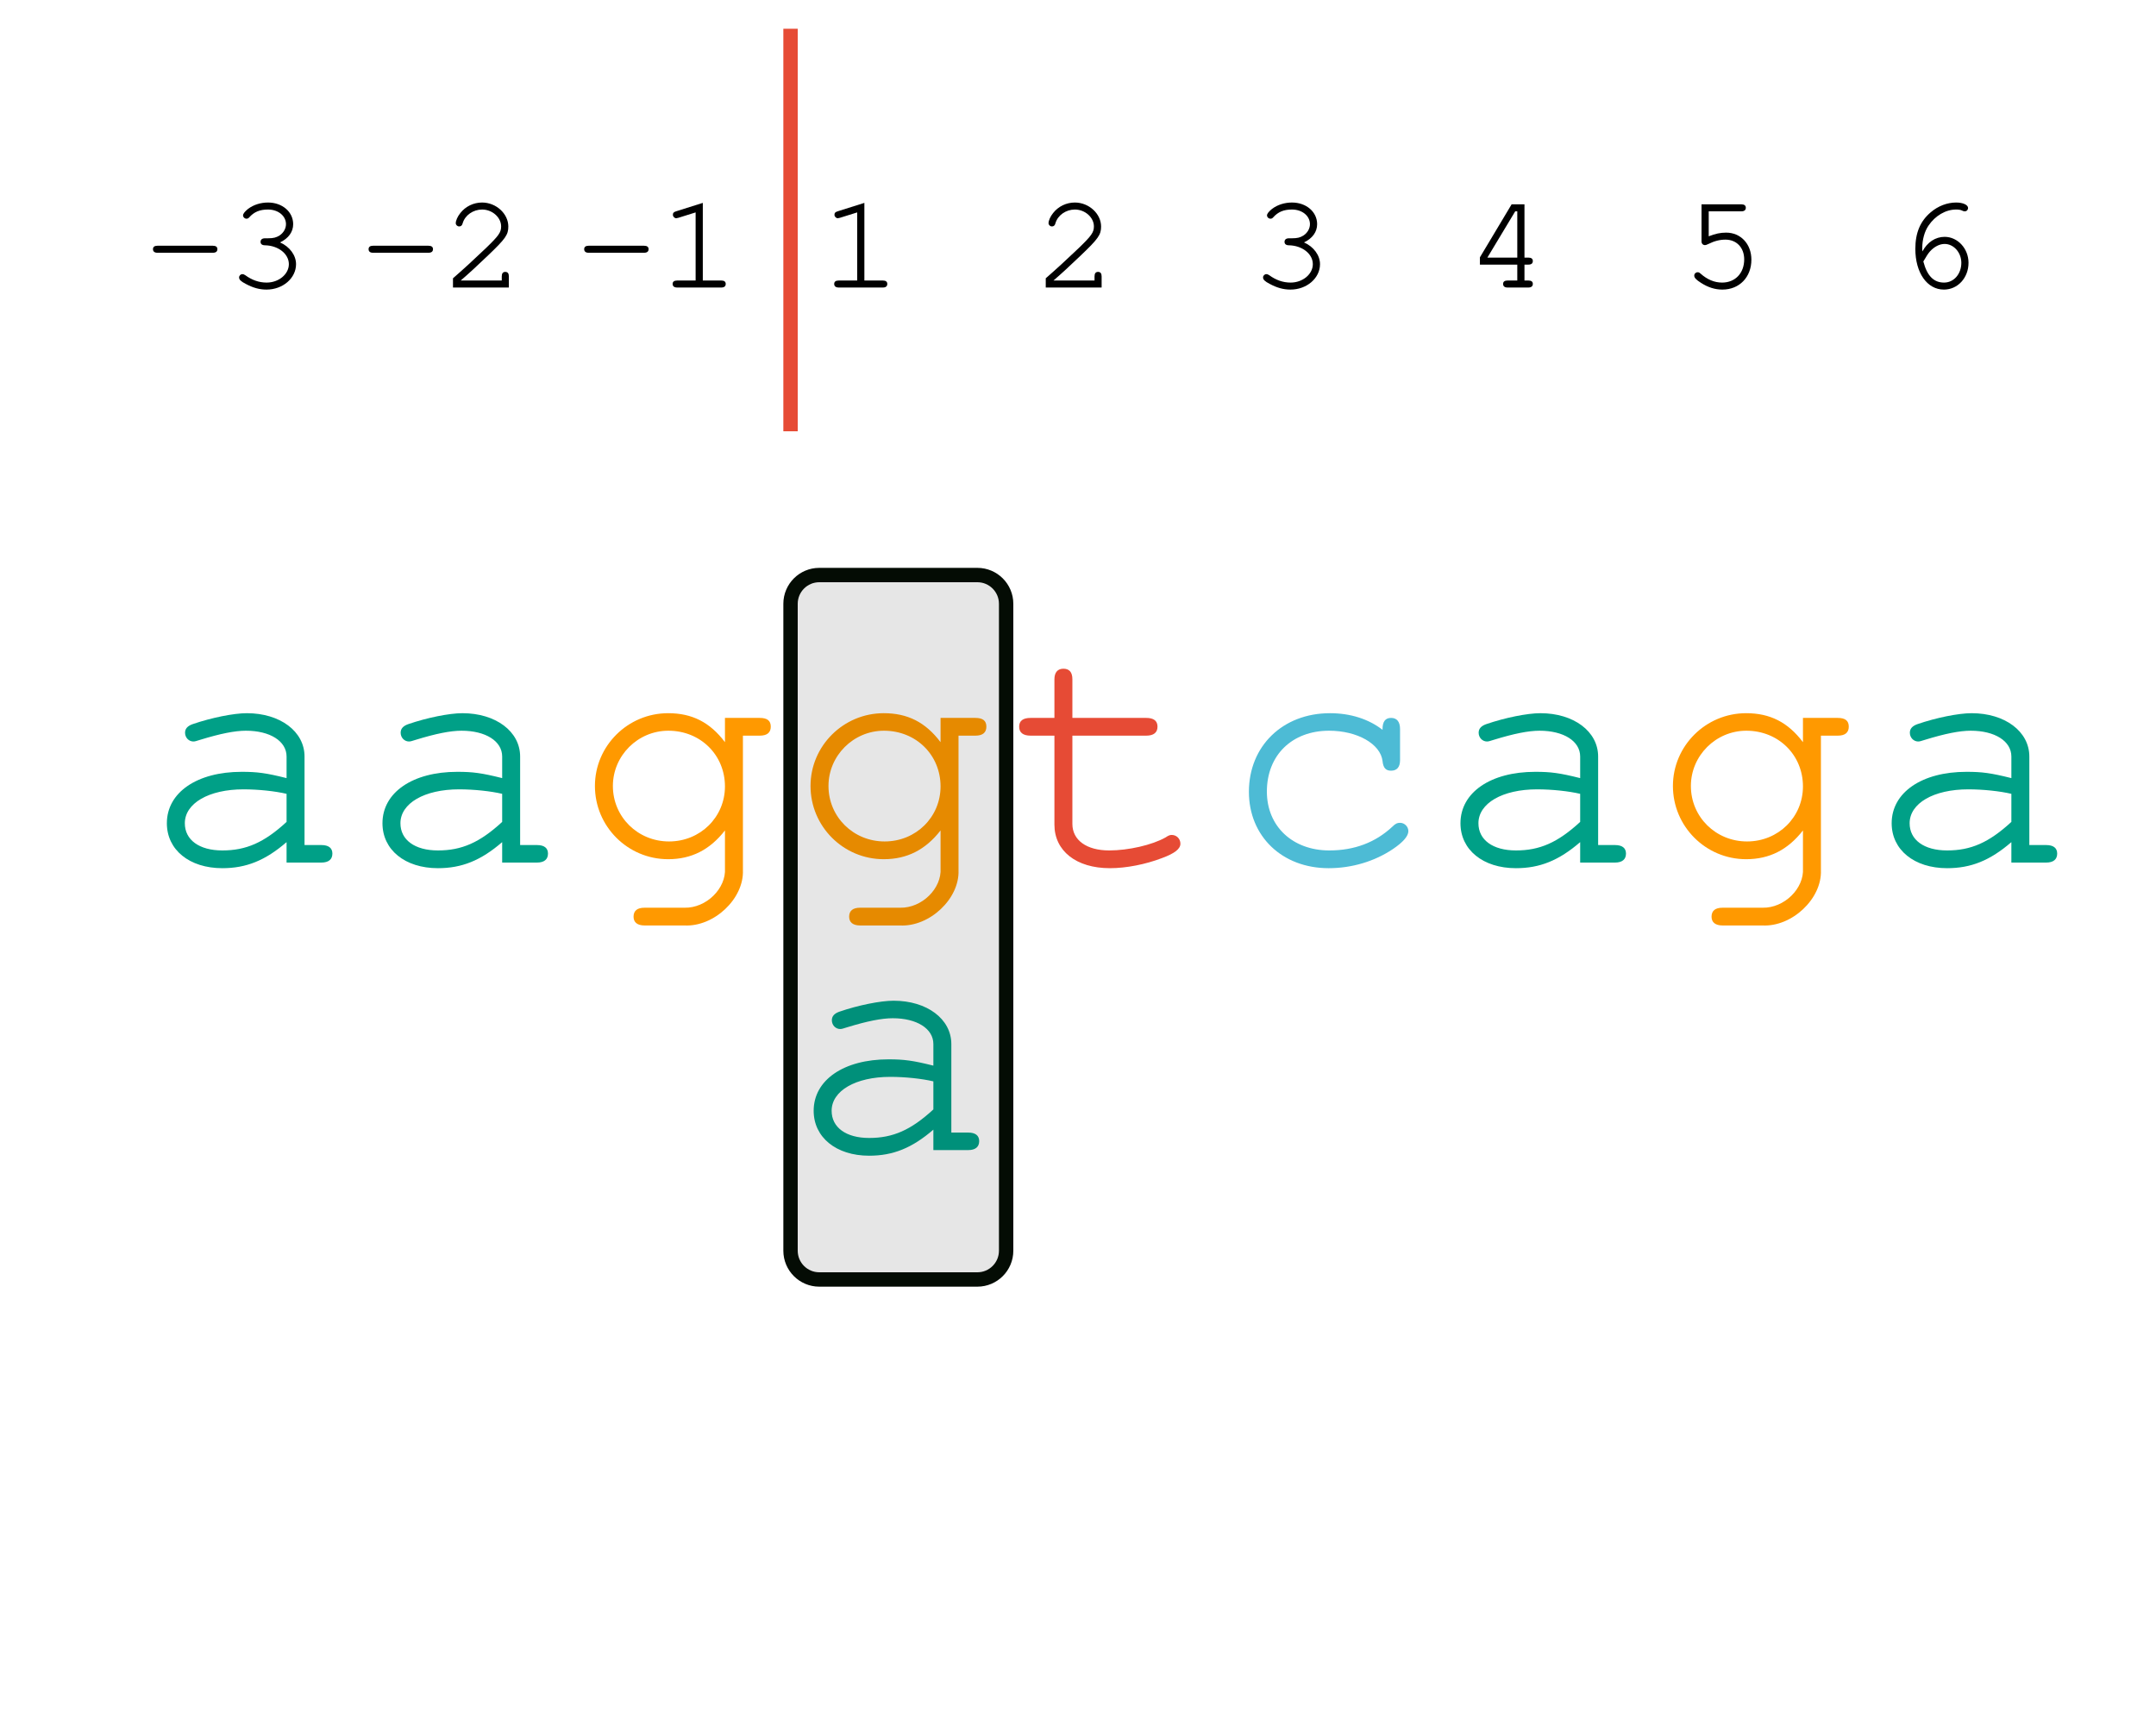
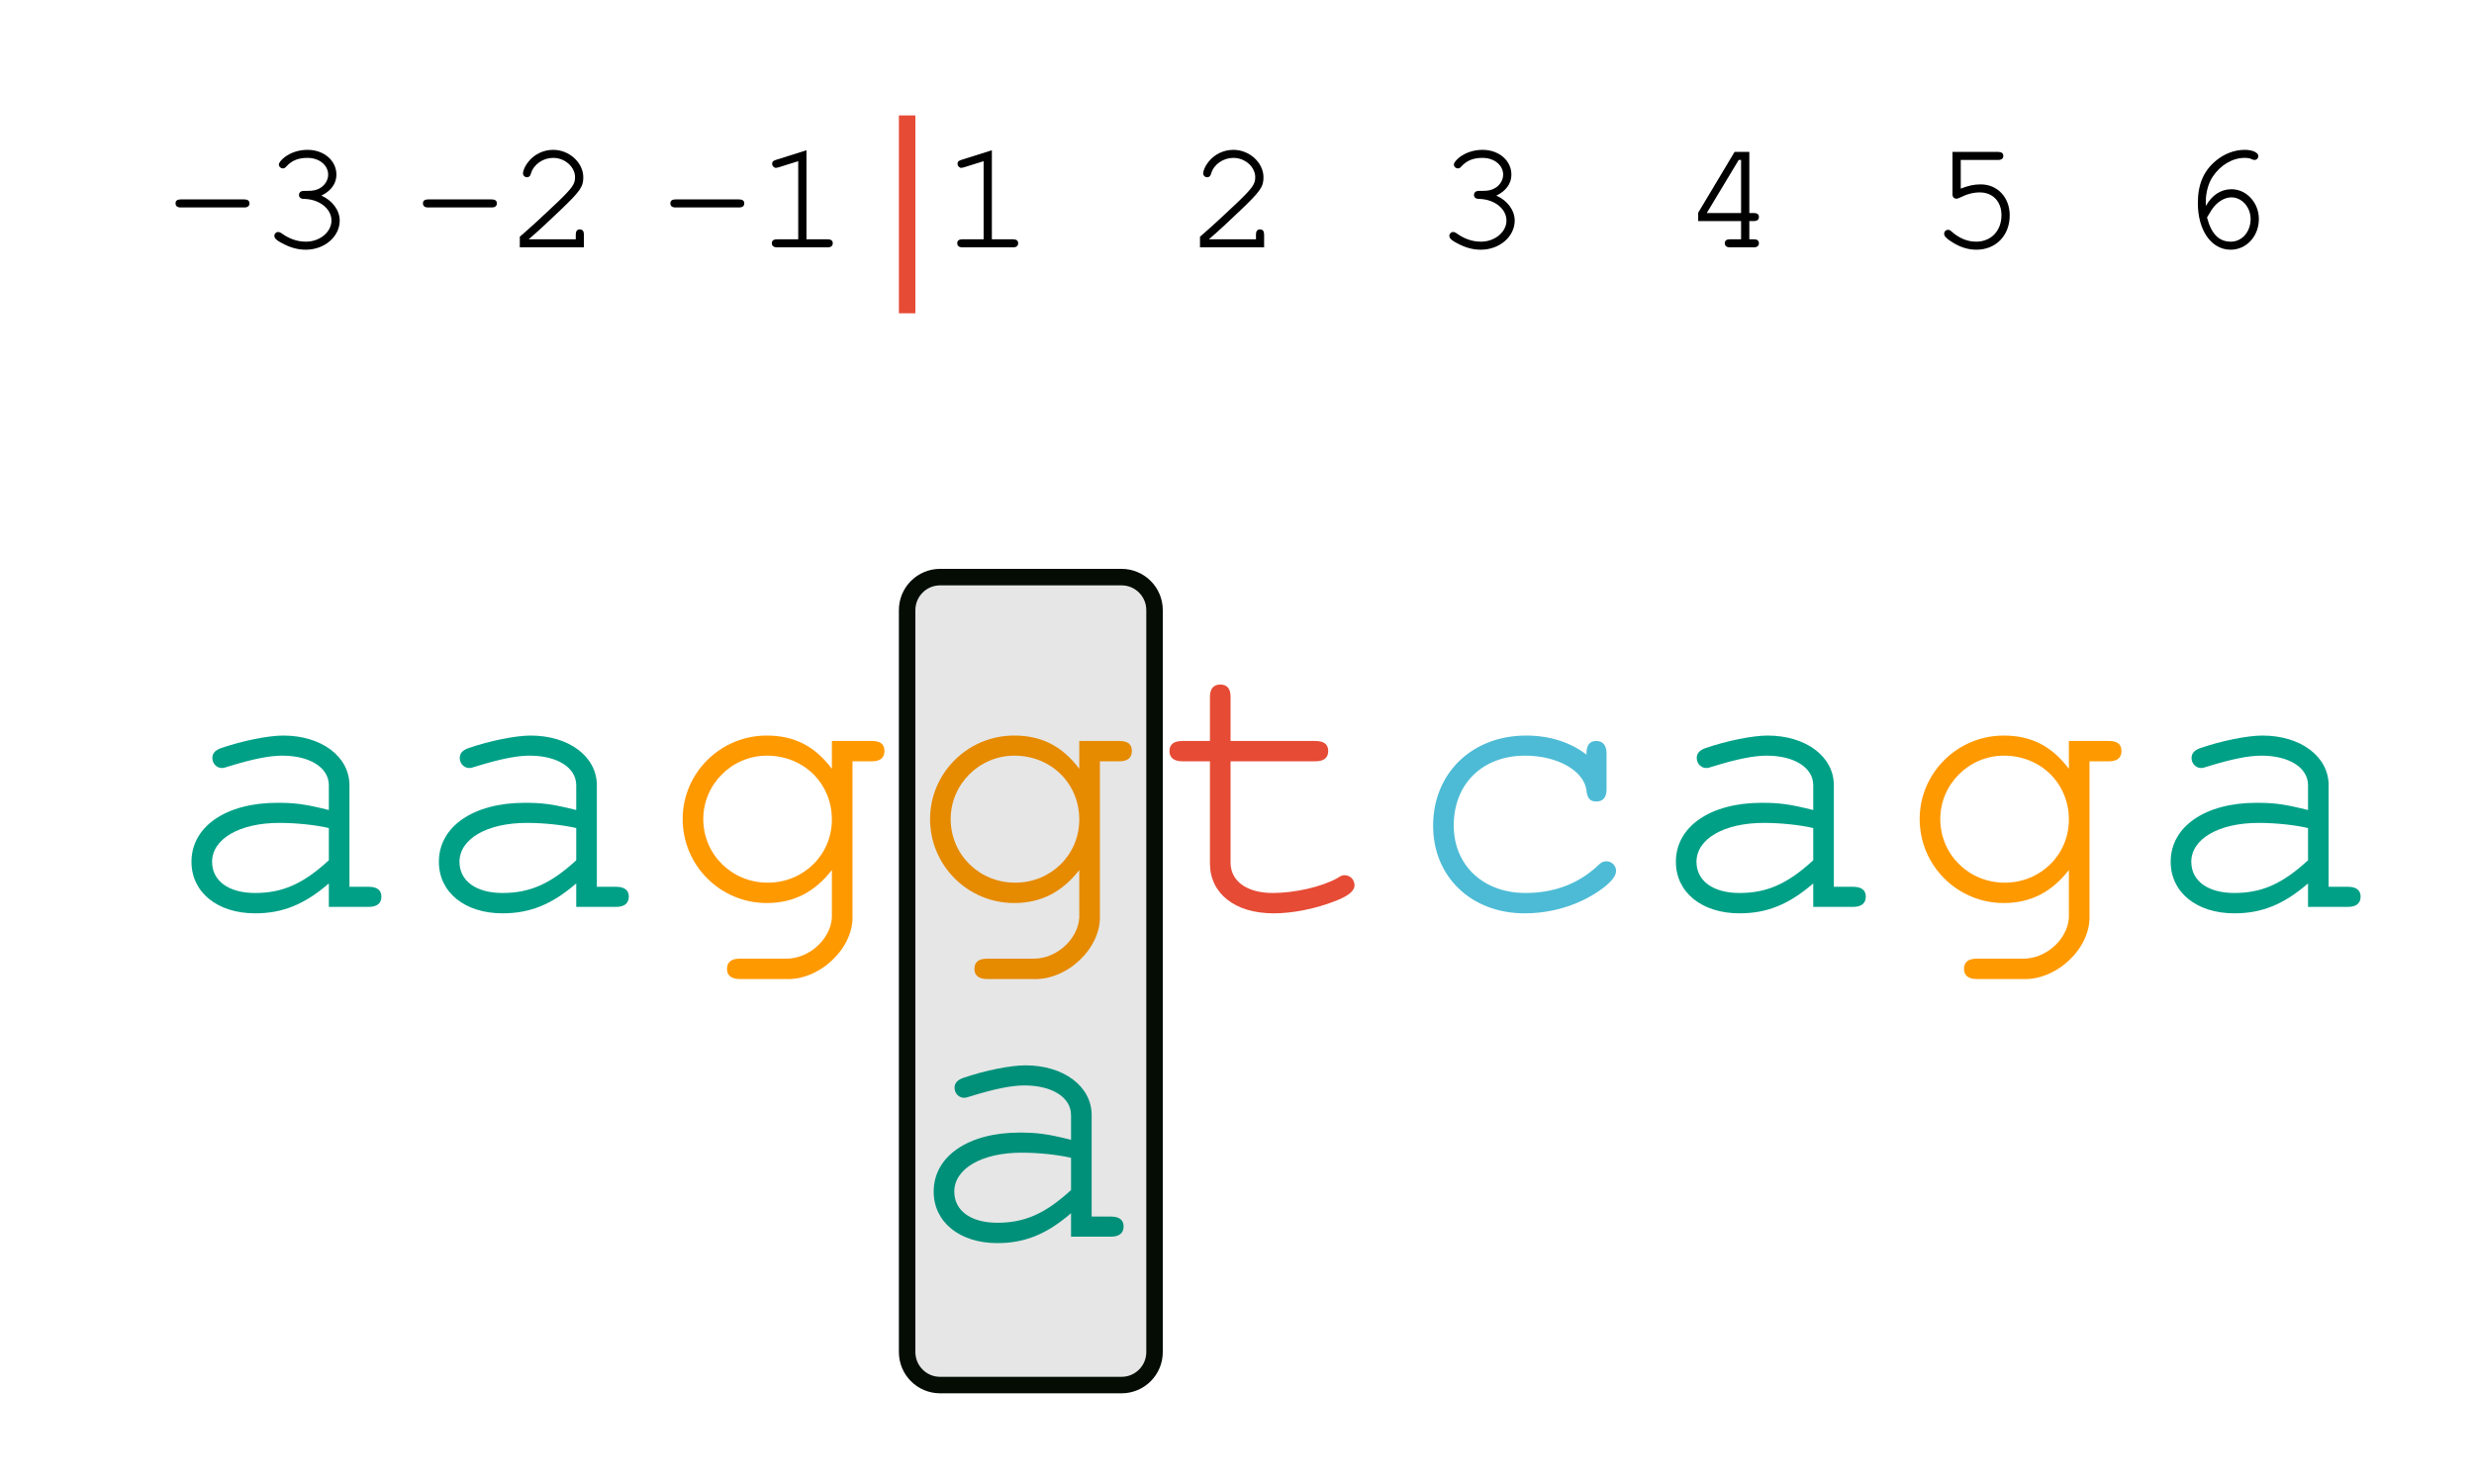
- <svg xmlns="http://www.w3.org/2000/svg" width="150" height="120">
+ <svg xmlns="http://www.w3.org/2000/svg" width="150" height="90">
  <style>
  text { font: 24px courier, monospace; }
  text.t20 { font: 20px courier, monospace; }
  text.t14 { font: 14px courier, monospace; }
  </style>
  <g>
-     <g transform="translate(10,20) scale(0.4,0.4) ">
+     <g transform="translate(10,15) scale(0.4,0.4) ">
      <text x="0" y="0" fill="black">-3</text>
    </g>
-     <g transform="translate(25,20) scale(0.4,0.4) ">
+     <g transform="translate(25,15) scale(0.4,0.4) ">
      <text x="0" y="0" fill="black">-2</text>
    </g>
-     <g transform="translate(40,20) scale(0.4,0.4) ">
+     <g transform="translate(40,15) scale(0.4,0.4) ">
      <text x="0" y="0" fill="black">-1</text>
    </g>
-     <g transform="translate(57,20) scale(0.4,0.4) ">
+     <g transform="translate(57,15) scale(0.4,0.4) ">
      <text x="0" y="0" fill="black">1</text>
    </g>
-     <g transform="translate(72,20) scale(0.4,0.4) ">
+     <g transform="translate(72,15) scale(0.4,0.4) ">
      <text x="0" y="0" fill="black">2</text>
    </g>
-     <g transform="translate(87,20) scale(0.4,0.4) ">
+     <g transform="translate(87,15) scale(0.4,0.4) ">
      <text x="0" y="0" fill="black">3</text>
    </g>
-     <g transform="translate(102,20) scale(0.4,0.4) ">
+     <g transform="translate(102,15) scale(0.4,0.4) ">
      <text x="0" y="0" fill="black">4</text>
    </g>
-     <g transform="translate(117,20) scale(0.4,0.4) ">
+     <g transform="translate(117,15) scale(0.4,0.4) ">
      <text x="0" y="0" fill="black">5</text>
    </g>
-     <g transform="translate(132,20) scale(0.4,0.4) ">
+     <g transform="translate(132,15) scale(0.4,0.4) ">
      <text x="0" y="0" fill="black">6</text>
    </g>
-     <line x1="55" y1="2" x2="55" y2="30" stroke="#e64b35" />
-     <text x="10" y="60" fill="#00A087">a</text>
-     <text x="25" y="60" fill="#00A087">a</text>
-     <text x="40" y="60" fill="#ff9900">g</text>
-     <text x="55" y="60" fill="#ff9900">g</text>
-     <text x="70" y="60" fill="#e64b35">t</text>
-     <text x="85" y="60" fill="#4dbbd5">c</text>
-     <text x="100" y="60" fill="#00A087">a</text>
-     <text x="115" y="60" fill="#ff9900">g</text>
-     <text x="130" y="60" fill="#00A087">a</text>
-     <text x="55" y="80" fill="#00A087">a</text>
-     <rect x="55" y="40" width="15" height="49" rx="2" fill-opacity="0.1" style="stroke-width:1; stroke:rgb(4, 12, 4);" />
+     <line x1="55" y1="7" x2="55" y2="19" stroke="#e64b35" />
+     <text x="10" y="55" fill="#00A087">a</text>
+     <text x="25" y="55" fill="#00A087">a</text>
+     <text x="40" y="55" fill="#ff9900">g</text>
+     <text x="55" y="55" fill="#ff9900">g</text>
+     <text x="70" y="55" fill="#e64b35">t</text>
+     <text x="85" y="55" fill="#4dbbd5">c</text>
+     <text x="100" y="55" fill="#00A087">a</text>
+     <text x="115" y="55" fill="#ff9900">g</text>
+     <text x="130" y="55" fill="#00A087">a</text>
+     <text x="55" y="75" fill="#00A087">a</text>
+     <rect x="55" y="35" width="15" height="49" rx="2" fill-opacity="0.1" style="stroke-width:1; stroke:rgb(4, 12, 4);" />
  </g>
</svg>
